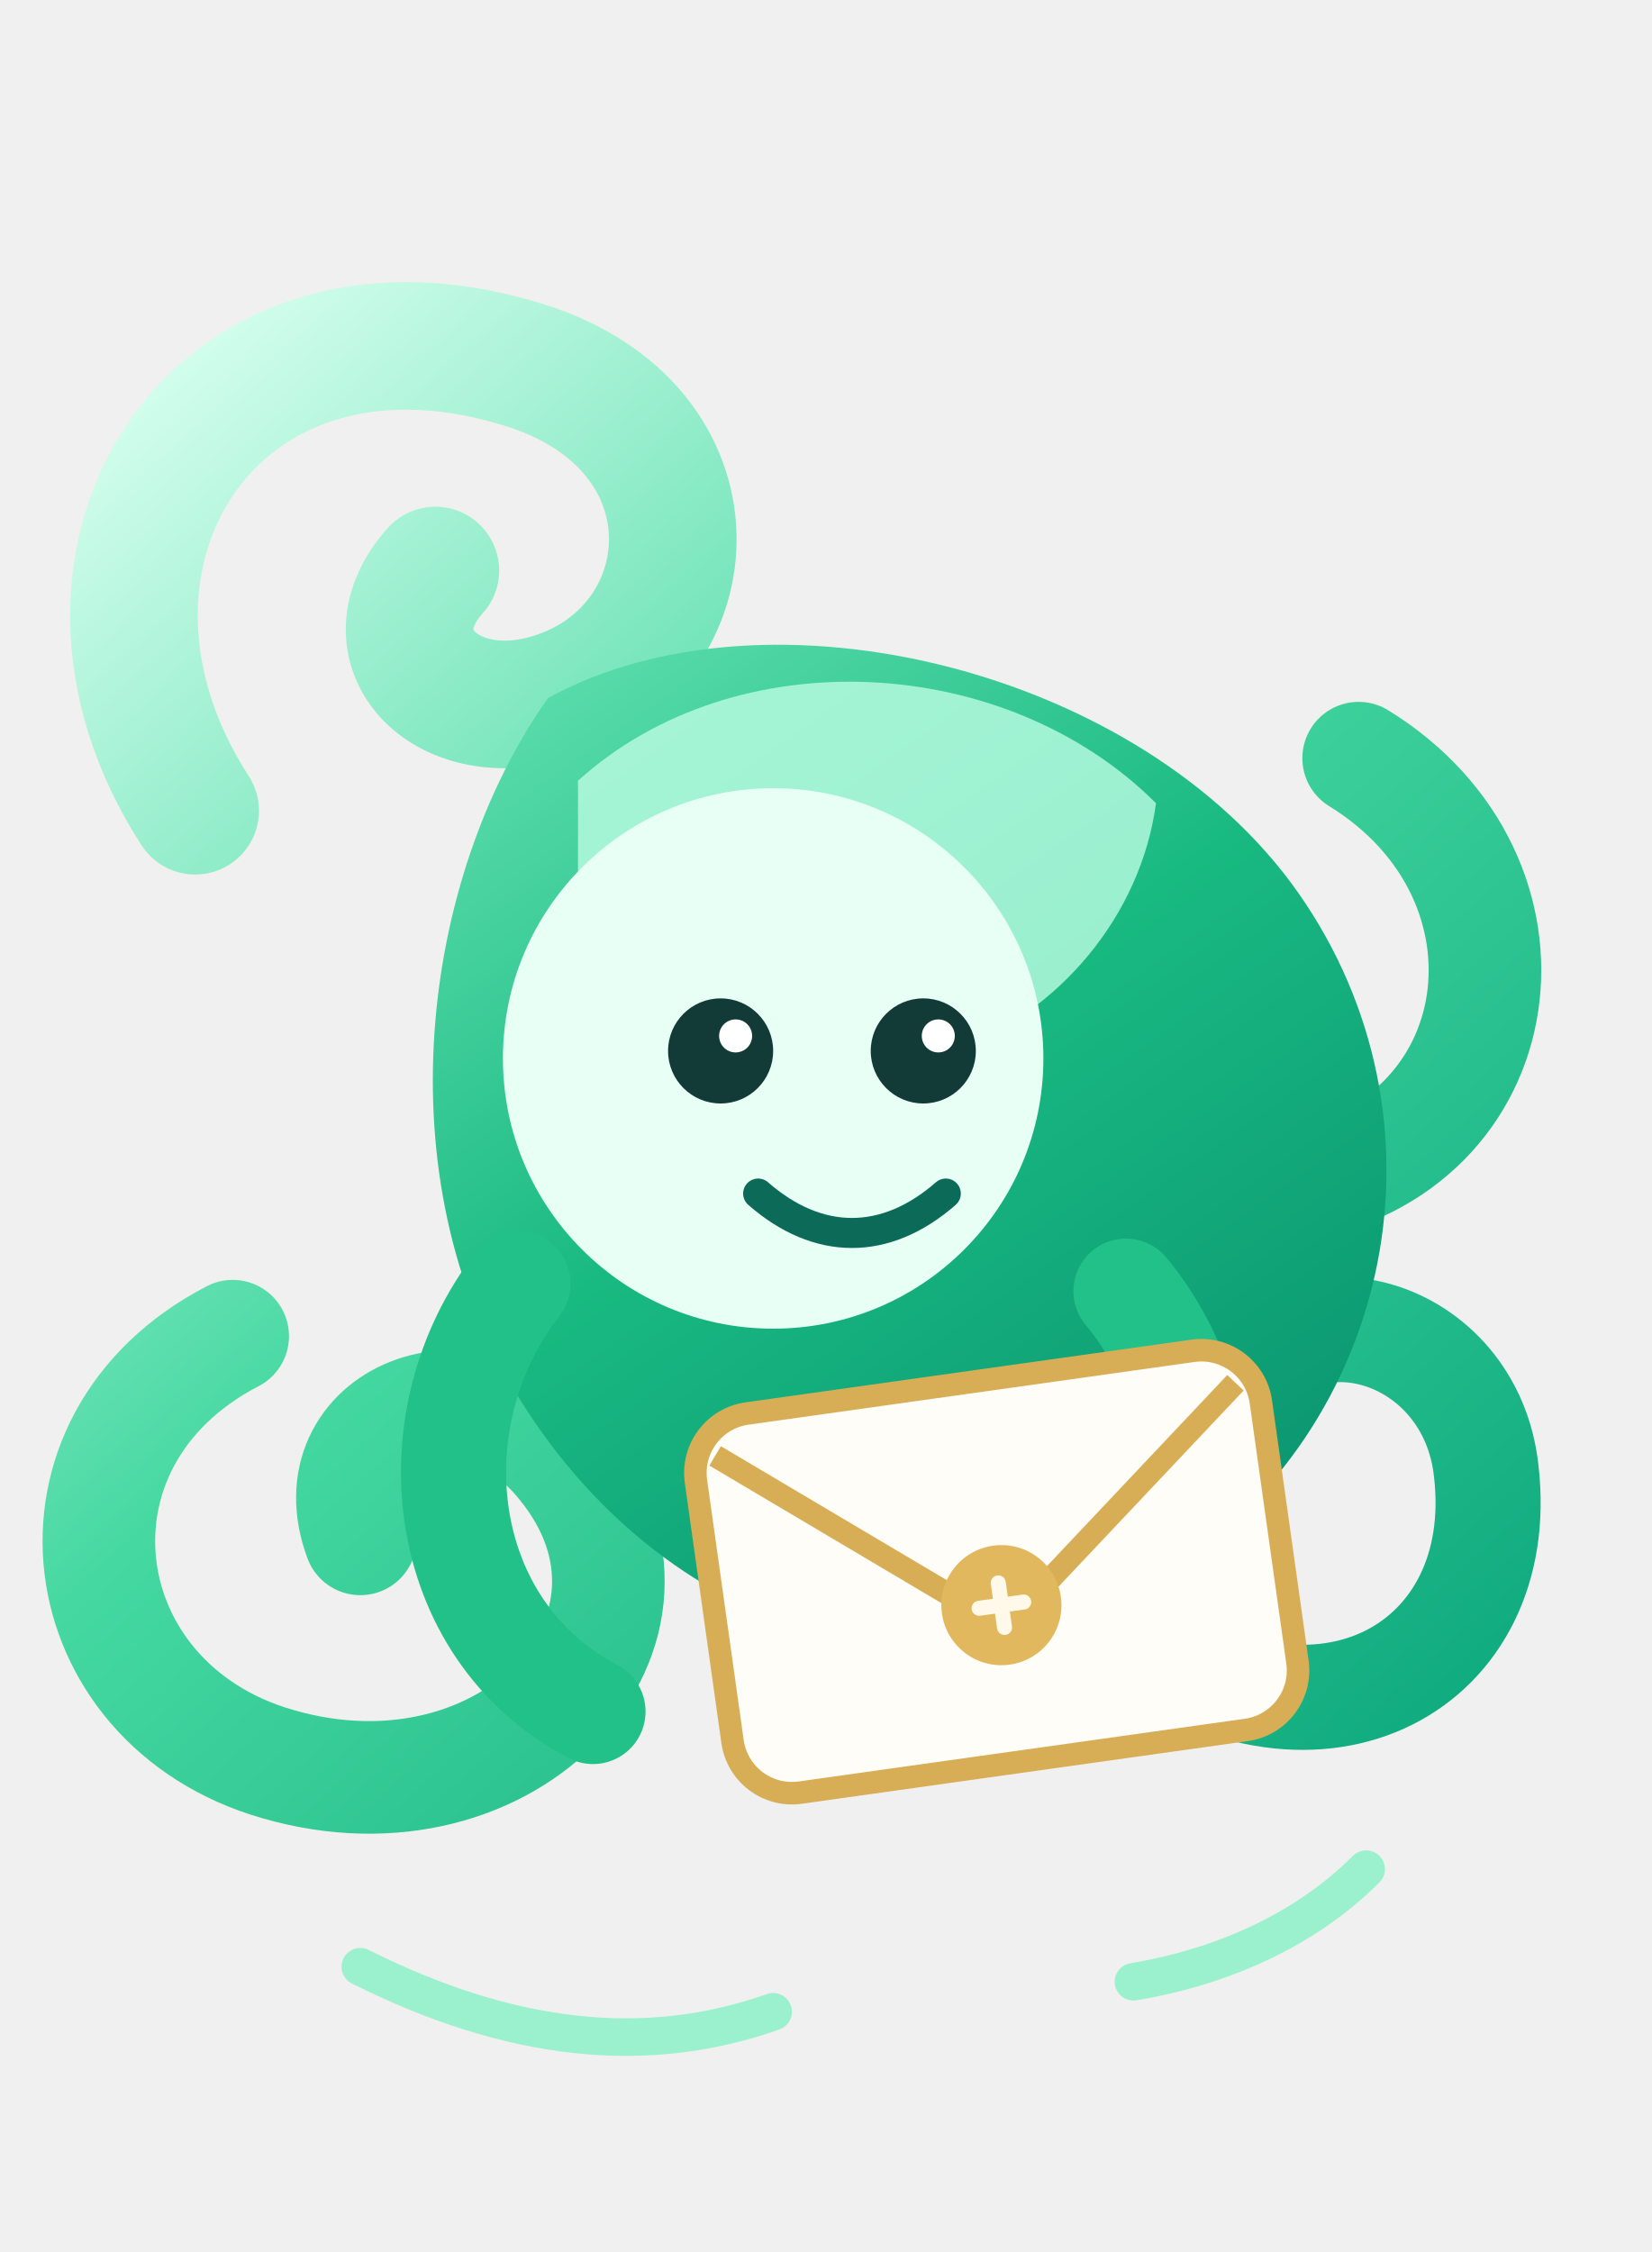
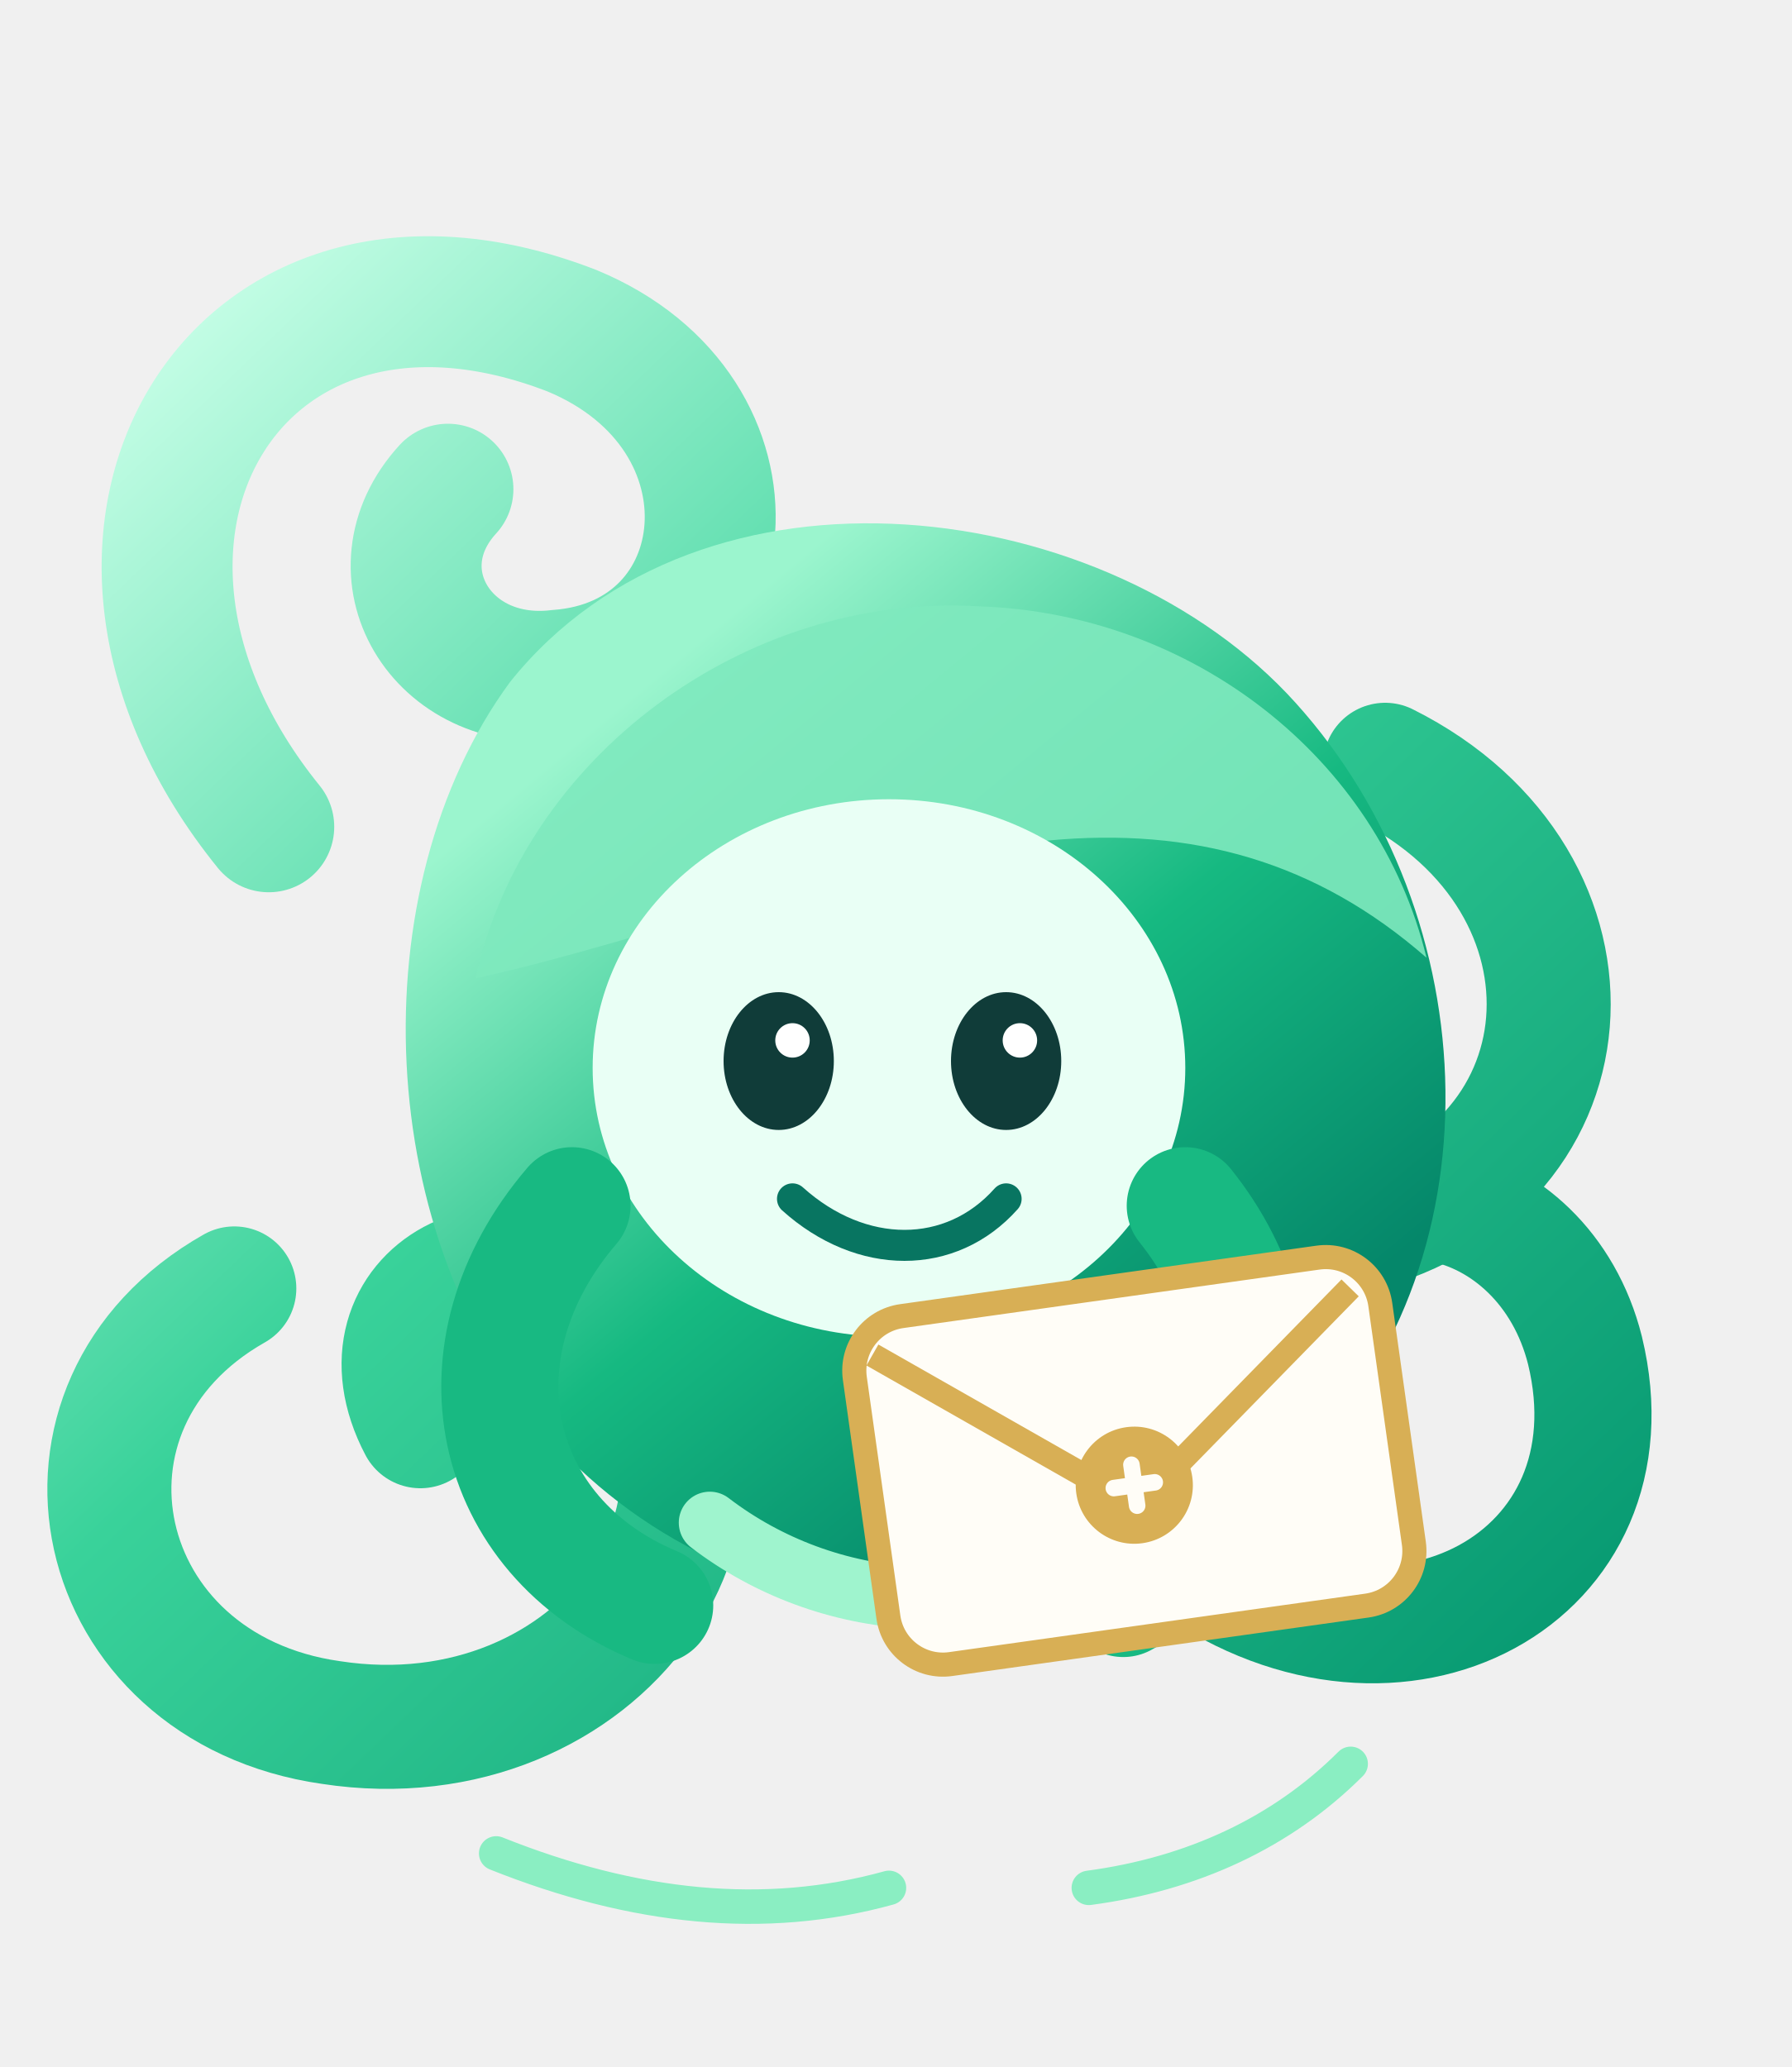
- <svg xmlns="http://www.w3.org/2000/svg" viewBox="0 0 220 300" fill="none">
+ <svg xmlns="http://www.w3.org/2000/svg" viewBox="0 0 260 300" fill="none">
  <defs>
-     <linearGradient id="body" x1="50" y1="58" x2="171" y2="230" gradientUnits="userSpaceOnUse">
-       <stop stop-color="#7EF0C2" />
-       <stop offset=".52" stop-color="#19B982" />
-       <stop offset="1" stop-color="#078C6C" />
+     <linearGradient id="ribbon" x1="24" y1="43" x2="227" y2="255" gradientUnits="userSpaceOnUse">
+       <stop stop-color="#C9FFE8" />
+       <stop offset=".42" stop-color="#39D29A" />
+       <stop offset="1" stop-color="#04966F" />
    </linearGradient>
-     <linearGradient id="wind" x1="20" y1="45" x2="196" y2="242" gradientUnits="userSpaceOnUse">
-       <stop stop-color="#D8FFF0" />
-       <stop offset=".45" stop-color="#45D8A1" />
-       <stop offset="1" stop-color="#0BA77C" />
+     <linearGradient id="core" x1="88" y1="104" x2="173" y2="207" gradientUnits="userSpaceOnUse">
+       <stop stop-color="#9BF5CE" />
+       <stop offset=".55" stop-color="#16B981" />
+       <stop offset="1" stop-color="#05876A" />
    </linearGradient>
  </defs>
-   <path d="M26 108C4 74 29 35 71 49c26 9 23 38 2 44-14 4-24-7-15-17" stroke="url(#wind)" stroke-width="17" stroke-linecap="round" />
-   <path d="M31 178c-27 14-22 49 6 57 31 9 56-18 38-40-12-15-33-6-27 10" stroke="url(#wind)" stroke-width="15" stroke-linecap="round" />
-   <path d="M181 101c26 16 21 52-9 57-22 4-37-16-27-33" stroke="url(#wind)" stroke-width="15" stroke-linecap="round" />
-   <path d="M151 218c25 18 50 4 47-22-2-19-25-26-34-10" stroke="url(#wind)" stroke-width="14" stroke-linecap="round" />
-   <path d="M73 93c-17 24-22 64-4 93 19 31 55 44 86 24 31-20 39-61 18-91-21-30-71-42-100-26Z" fill="url(#body)" />
-   <path d="M77 104c21-19 57-17 77 3-2 15-13 28-27 33-20 7-43-2-50-21Z" fill="#B7FBE0" opacity=".82" />
-   <circle cx="103" cy="141" r="36" fill="#E7FFF4" />
-   <circle cx="96" cy="140" r="7" fill="#123B38" />
-   <circle cx="123" cy="140" r="7" fill="#123B38" />
-   <circle cx="98" cy="138" r="2.2" fill="white" />
-   <circle cx="125" cy="138" r="2.2" fill="white" />
-   <path d="M101 159c8 7 17 7 25 0" stroke="#0C6B58" stroke-width="4" stroke-linecap="round" />
-   <path d="M69 171c-14 18-11 46 10 57M150 172c14 17 12 42-8 55" stroke="#22C18A" stroke-width="14" stroke-linecap="round" />
-   <g transform="rotate(-8 132 211)">
-     <rect x="95" y="184" width="76" height="51" rx="8" fill="#FFFDF7" stroke="#D7AE55" stroke-width="3" />
-     <path d="m98 189 35 28 35-28" stroke="#D7AE55" stroke-width="3" stroke-linejoin="round" />
-     <circle cx="133" cy="214" r="8" fill="#E2B85E" />
-     <path d="M130 214h6M133 211v6" stroke="#FFF9E9" stroke-width="2" stroke-linecap="round" />
+   <path d="M39 120C5 78 34 29 83 48c29 12 25 48-2 50-17 2-27-15-16-27" stroke="url(#ribbon)" stroke-width="19" stroke-linecap="round" />
+   <path d="M34 187c-30 17-21 58 14 63 39 6 66-32 42-58-16-17-39-4-29 15" stroke="url(#ribbon)" stroke-width="18" stroke-linecap="round" />
+   <path d="M201 111c34 17 31 60-6 68-28 6-48-20-34-43" stroke="url(#ribbon)" stroke-width="18" stroke-linecap="round" />
+   <path d="M173 227c30 21 65 2 57-31-6-24-35-30-43-8" stroke="url(#ribbon)" stroke-width="17" stroke-linecap="round" />
+   <path d="M74 99c-22 30-20 81 6 110 28 31 78 33 108 4 30-29 28-80 0-111-27-30-86-38-114-3Z" fill="url(#core)" />
+   <path d="M69 142c7-32 39-56 73-54 31 1 58 22 65 51-16-14-34-19-55-17-30 3-56 14-83 20Z" fill="#7EE9BE" opacity=".9" />
+   <ellipse cx="129" cy="155" rx="43" ry="39" fill="#E9FFF5" />
+   <ellipse cx="113" cy="154" rx="8" ry="10" fill="#103C39" />
+   <ellipse cx="146" cy="154" rx="8" ry="10" fill="#103C39" />
+   <circle cx="115" cy="151" r="2.5" fill="white" />
+   <circle cx="148" cy="151" r="2.5" fill="white" />
+   <path d="M115 174c10 9 23 9 31 0" stroke="#087561" stroke-width="4.5" stroke-linecap="round" />
+   <path d="M83 175c-18 21-12 48 12 58M172 175c16 20 11 46-9 57" stroke="#18B982" stroke-width="17" stroke-linecap="round" />
+   <path d="M103 221c17 13 41 15 61 3" stroke="#9FF4CE" stroke-width="9" stroke-linecap="round" />
+   <g transform="rotate(-8 154 212)">
+     <rect x="126" y="188" width="77" height="51" rx="8" fill="#FFFDF7" stroke="#D8AF55" stroke-width="3.5" />
+     <path d="m129 193 35 27 35-27" stroke="#D8AF55" stroke-width="3.5" stroke-linejoin="round" />
+     <circle cx="164" cy="217" r="8.5" fill="#D8AF55" />
+     <path d="M161 217h6M164 214v6" stroke="#FFFDF7" stroke-width="2.4" stroke-linecap="round" />
  </g>
-   <path d="M48 262c20 10 38 12 55 6M151 264c12-2 23-7 31-15" stroke="#9BF1CD" stroke-width="5" stroke-linecap="round" />
+   <path d="M72 269c20 8 39 10 57 5M158 274c15-2 28-8 38-18" stroke="#8AEEC2" stroke-width="5" stroke-linecap="round" />
</svg>
